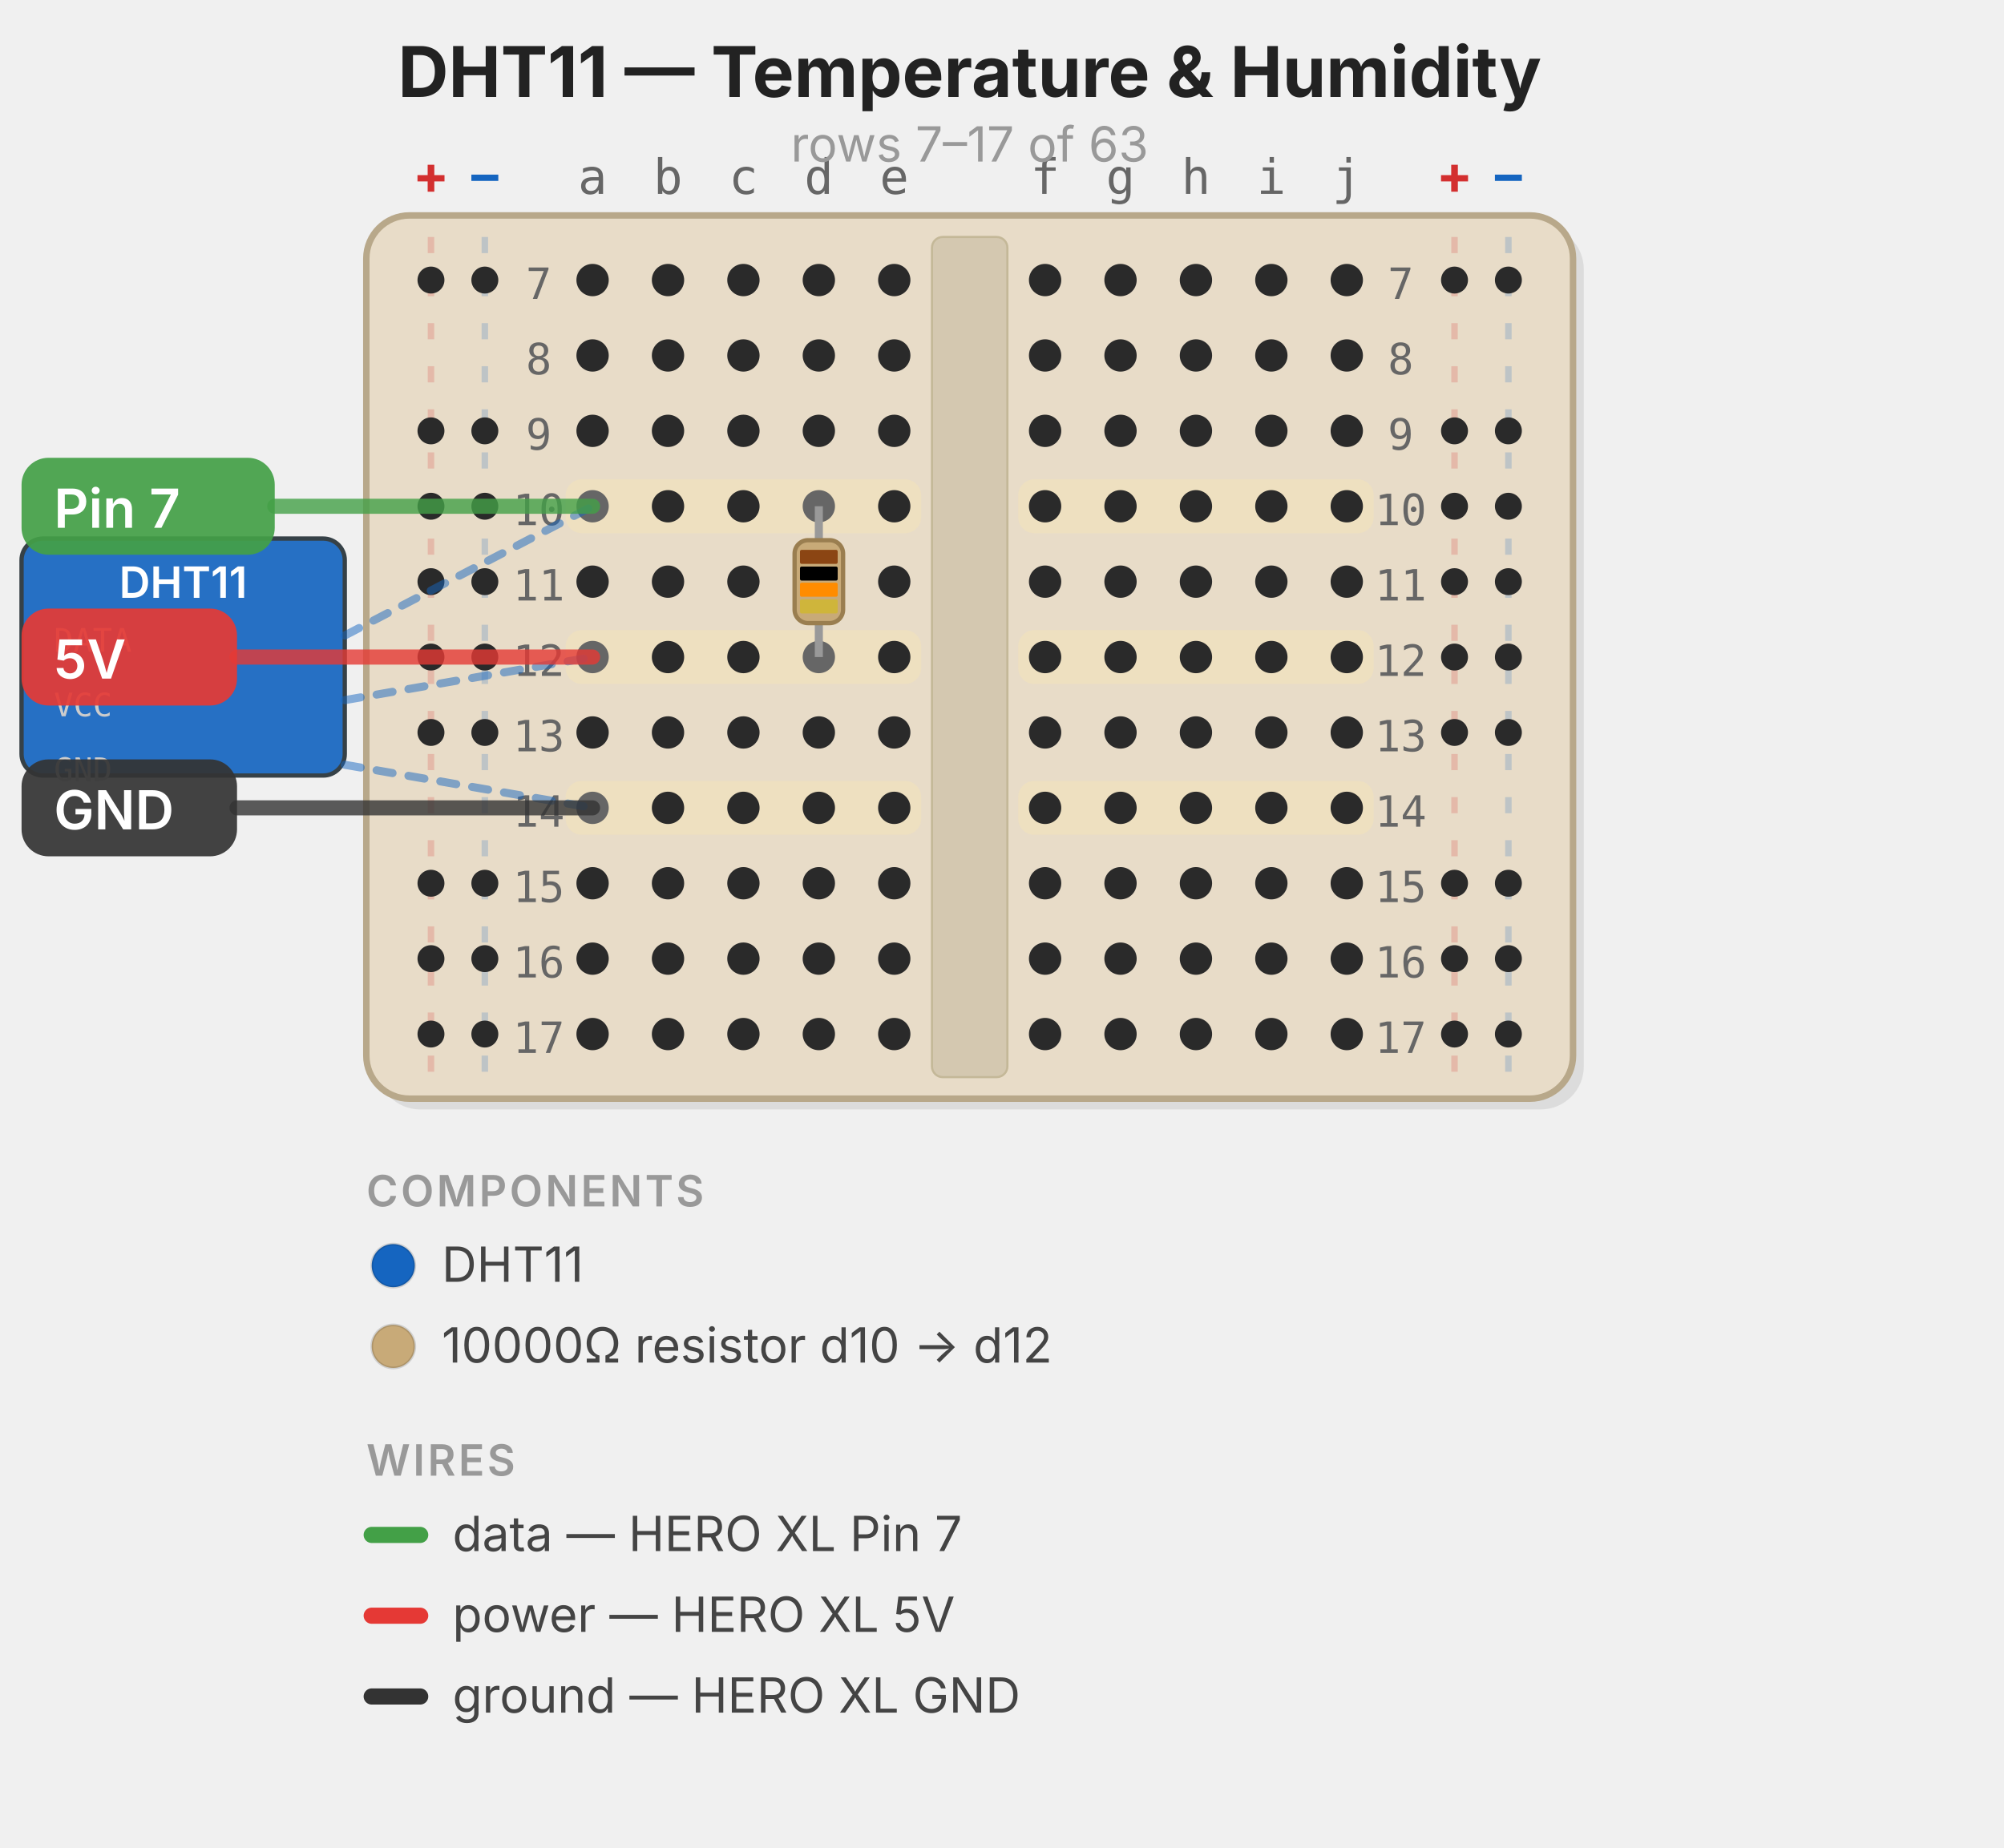
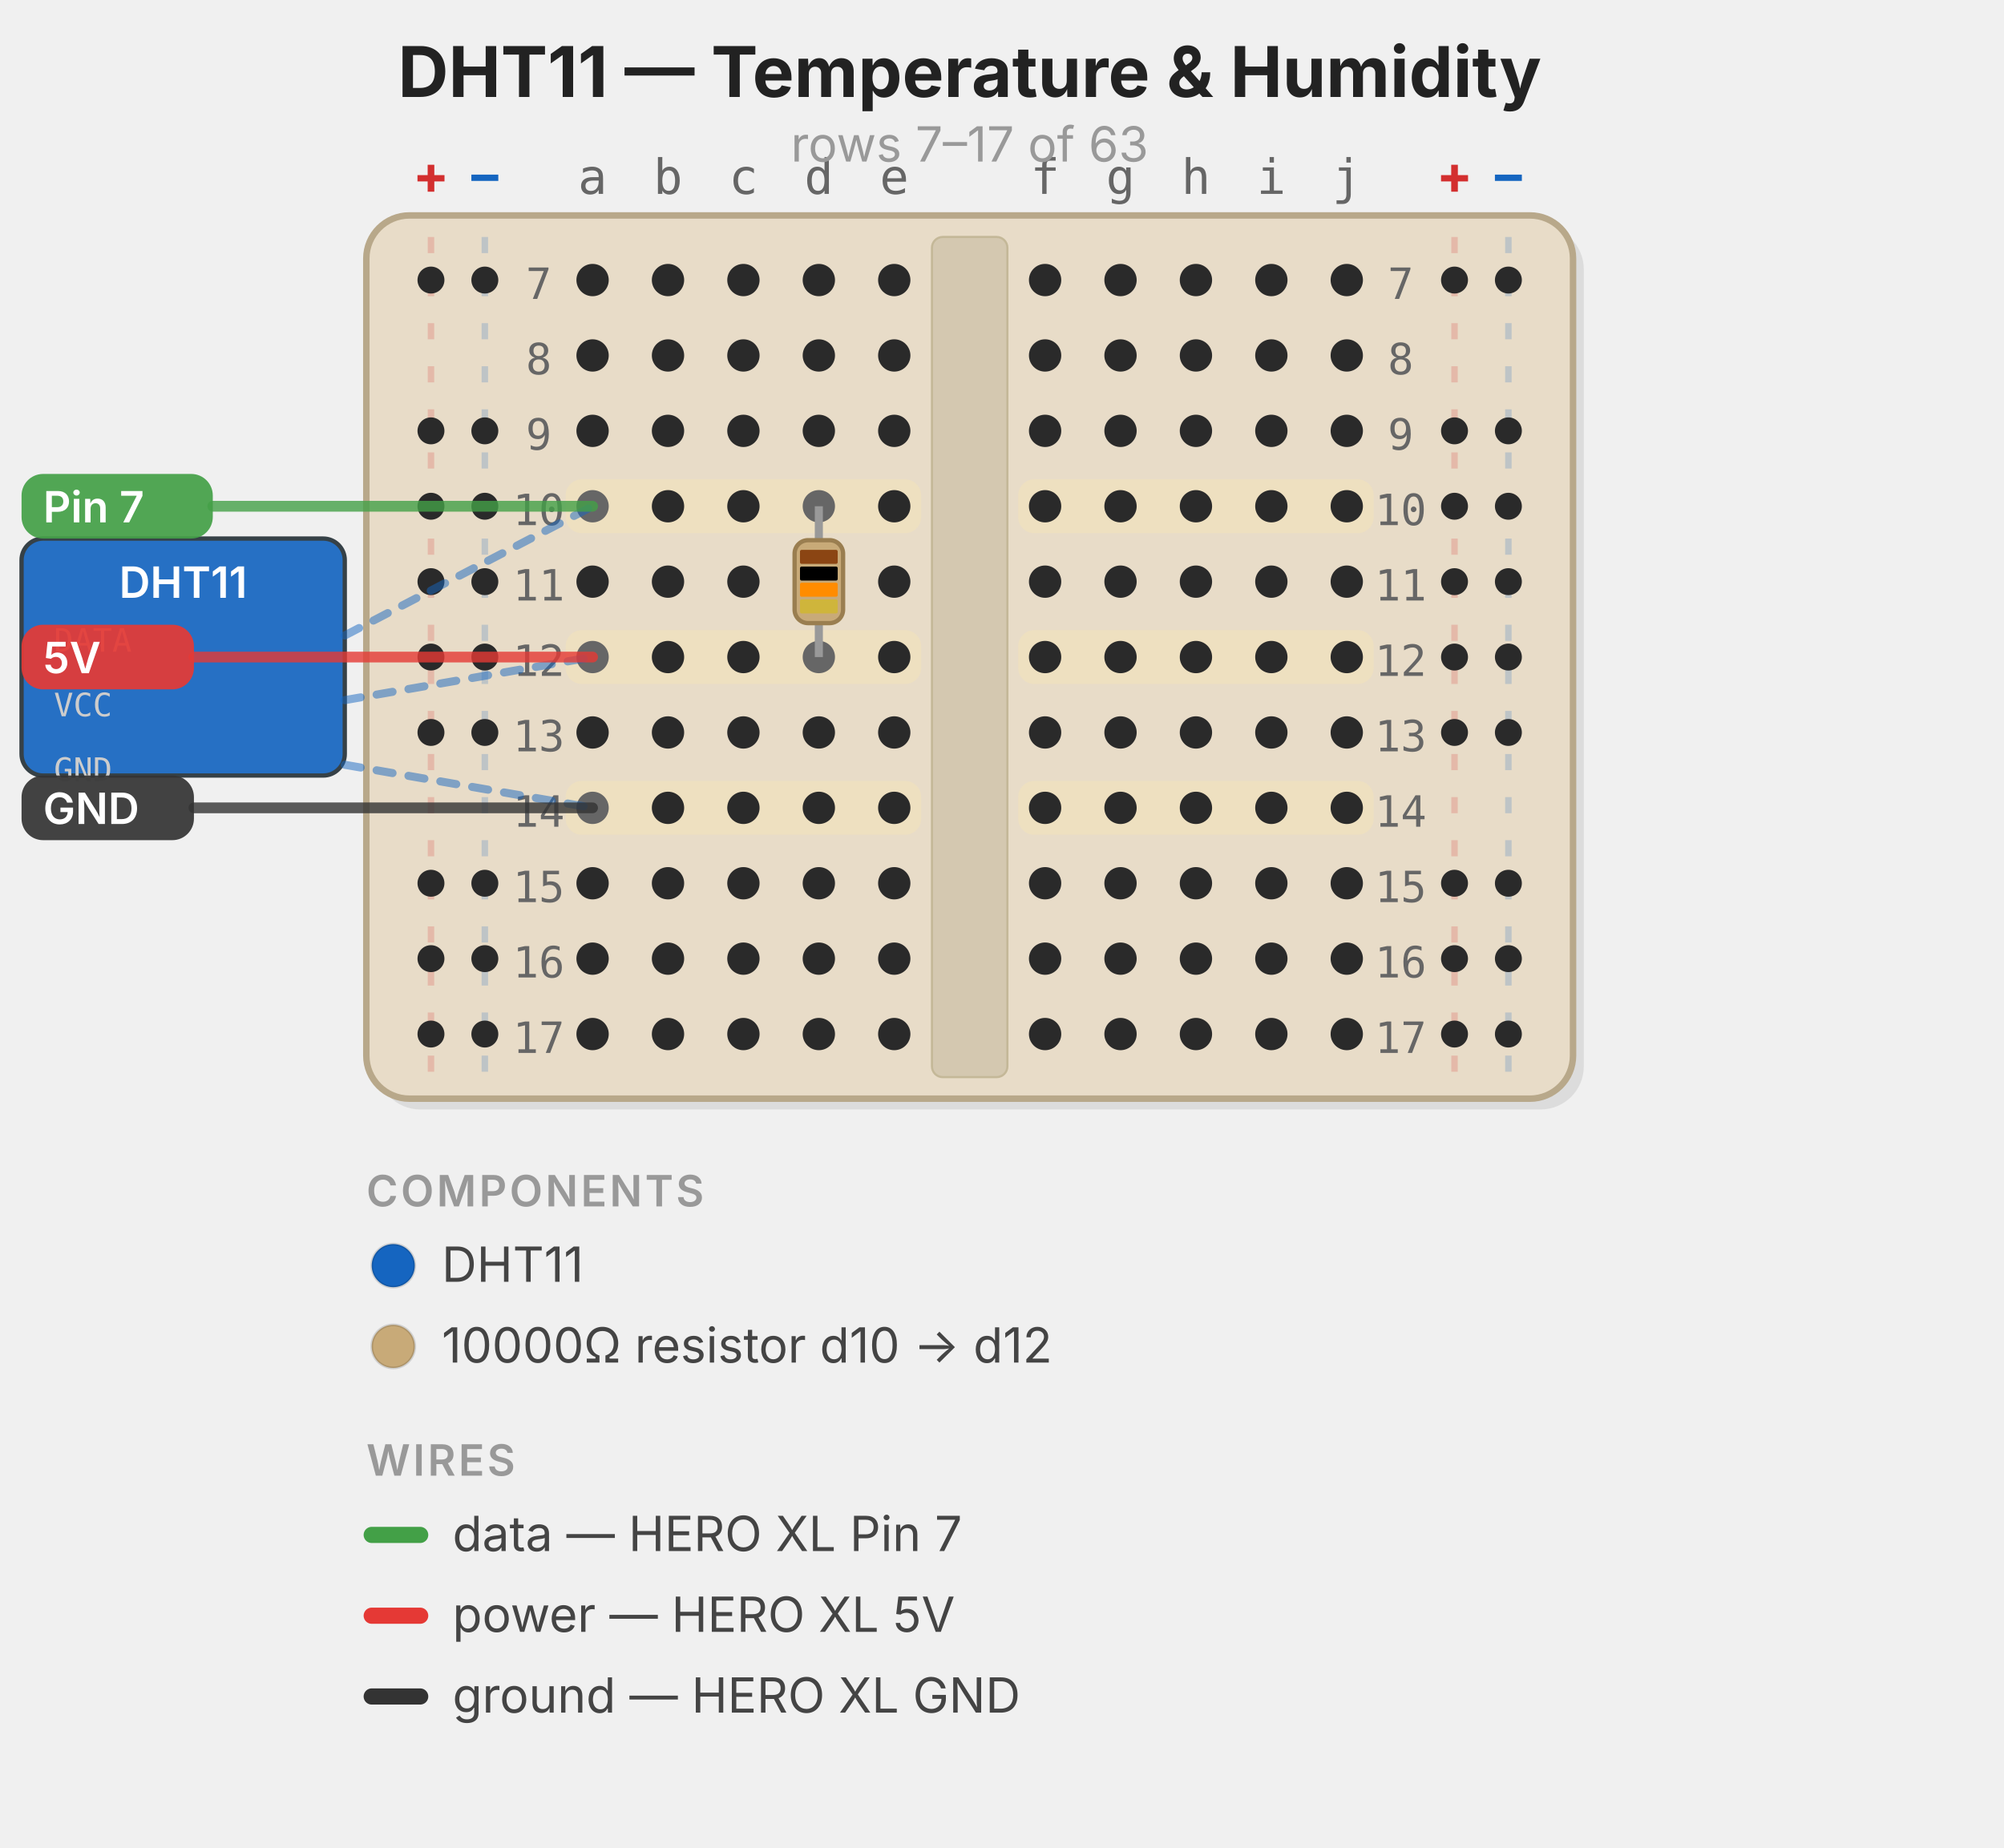
<svg xmlns="http://www.w3.org/2000/svg" viewBox="0 0 372 343" width="372" height="343" style="background:#fff">
  <rect x="70.0" y="42.0" width="224.0" height="164.0" rx="8" fill="#00000015" />
  <rect x="68.0" y="40.0" width="224.0" height="164.0" rx="8" fill="#e8dcc8" stroke="#b8a88a" stroke-width="1.2" />
  <rect x="173.0" y="44.0" width="14.0" height="156.0" rx="2" fill="#d4c8b0" stroke="#c4b898" stroke-width="0.4" />
  <line x1="80.0" y1="44.0" x2="80.0" y2="200.0" stroke="#d32f2f" stroke-width="1.2" opacity="0.2" stroke-dasharray="3,5" />
  <line x1="90.0" y1="44.0" x2="90.0" y2="200.0" stroke="#1565c0" stroke-width="1.2" opacity="0.2" stroke-dasharray="3,5" />
  <line x1="270.0" y1="44.0" x2="270.0" y2="200.0" stroke="#d32f2f" stroke-width="1.2" opacity="0.2" stroke-dasharray="3,5" />
  <line x1="280.0" y1="44.0" x2="280.0" y2="200.0" stroke="#1565c0" stroke-width="1.2" opacity="0.2" stroke-dasharray="3,5" />
  <rect x="105.0" y="89.0" width="66.0" height="10.0" rx="3" fill="#ffeaa7" opacity="0.25" />
  <rect x="189.0" y="89.0" width="66.0" height="10.0" rx="3" fill="#ffeaa7" opacity="0.25" />
  <rect x="105.0" y="117.0" width="66.0" height="10.0" rx="3" fill="#ffeaa7" opacity="0.25" />
  <rect x="189.0" y="117.0" width="66.0" height="10.0" rx="3" fill="#ffeaa7" opacity="0.25" />
  <rect x="105.0" y="145.0" width="66.0" height="10.0" rx="3" fill="#ffeaa7" opacity="0.25" />
  <rect x="189.0" y="145.0" width="66.0" height="10.0" rx="3" fill="#ffeaa7" opacity="0.25" />
  <circle cx="110.0" cy="52.0" r="3.0" fill="#2a2a2a" />
  <circle cx="110.0" cy="66.0" r="3.0" fill="#2a2a2a" />
  <circle cx="110.0" cy="80.0" r="3.0" fill="#2a2a2a" />
  <circle cx="110.0" cy="94.0" r="3.0" fill="#666" />
  <circle cx="110.0" cy="108.0" r="3.0" fill="#2a2a2a" />
  <circle cx="110.0" cy="122.0" r="3.0" fill="#666" />
  <circle cx="110.0" cy="136.0" r="3.0" fill="#2a2a2a" />
  <circle cx="110.0" cy="150.0" r="3.0" fill="#666" />
  <circle cx="110.0" cy="164.0" r="3.0" fill="#2a2a2a" />
  <circle cx="110.0" cy="178.0" r="3.0" fill="#2a2a2a" />
  <circle cx="110.0" cy="192.0" r="3.0" fill="#2a2a2a" />
  <circle cx="124.0" cy="52.0" r="3.0" fill="#2a2a2a" />
  <circle cx="124.0" cy="66.0" r="3.0" fill="#2a2a2a" />
  <circle cx="124.0" cy="80.0" r="3.0" fill="#2a2a2a" />
  <circle cx="124.0" cy="94.0" r="3.0" fill="#2a2a2a" />
  <circle cx="124.0" cy="108.0" r="3.0" fill="#2a2a2a" />
  <circle cx="124.0" cy="122.0" r="3.0" fill="#2a2a2a" />
  <circle cx="124.0" cy="136.0" r="3.0" fill="#2a2a2a" />
  <circle cx="124.0" cy="150.0" r="3.0" fill="#2a2a2a" />
  <circle cx="124.0" cy="164.0" r="3.0" fill="#2a2a2a" />
  <circle cx="124.0" cy="178.0" r="3.0" fill="#2a2a2a" />
  <circle cx="124.0" cy="192.0" r="3.0" fill="#2a2a2a" />
  <circle cx="138.0" cy="52.0" r="3.0" fill="#2a2a2a" />
  <circle cx="138.0" cy="66.0" r="3.0" fill="#2a2a2a" />
  <circle cx="138.0" cy="80.0" r="3.0" fill="#2a2a2a" />
  <circle cx="138.0" cy="94.0" r="3.0" fill="#2a2a2a" />
  <circle cx="138.0" cy="108.0" r="3.0" fill="#2a2a2a" />
  <circle cx="138.0" cy="122.0" r="3.0" fill="#2a2a2a" />
  <circle cx="138.0" cy="136.0" r="3.0" fill="#2a2a2a" />
  <circle cx="138.0" cy="150.0" r="3.0" fill="#2a2a2a" />
  <circle cx="138.0" cy="164.0" r="3.0" fill="#2a2a2a" />
  <circle cx="138.0" cy="178.0" r="3.0" fill="#2a2a2a" />
  <circle cx="138.0" cy="192.0" r="3.0" fill="#2a2a2a" />
  <circle cx="152.0" cy="52.0" r="3.0" fill="#2a2a2a" />
  <circle cx="152.0" cy="66.0" r="3.0" fill="#2a2a2a" />
  <circle cx="152.0" cy="80.0" r="3.0" fill="#2a2a2a" />
  <circle cx="152.0" cy="94.0" r="3.0" fill="#666" />
  <circle cx="152.0" cy="108.0" r="3.0" fill="#2a2a2a" />
  <circle cx="152.0" cy="122.0" r="3.0" fill="#666" />
  <circle cx="152.0" cy="136.0" r="3.0" fill="#2a2a2a" />
  <circle cx="152.0" cy="150.0" r="3.0" fill="#2a2a2a" />
  <circle cx="152.0" cy="164.0" r="3.0" fill="#2a2a2a" />
  <circle cx="152.0" cy="178.0" r="3.0" fill="#2a2a2a" />
  <circle cx="152.0" cy="192.0" r="3.0" fill="#2a2a2a" />
  <circle cx="166.0" cy="52.0" r="3.0" fill="#2a2a2a" />
  <circle cx="166.0" cy="66.0" r="3.0" fill="#2a2a2a" />
  <circle cx="166.0" cy="80.0" r="3.0" fill="#2a2a2a" />
  <circle cx="166.0" cy="94.0" r="3.0" fill="#2a2a2a" />
  <circle cx="166.0" cy="108.0" r="3.0" fill="#2a2a2a" />
  <circle cx="166.0" cy="122.0" r="3.0" fill="#2a2a2a" />
  <circle cx="166.0" cy="136.0" r="3.0" fill="#2a2a2a" />
  <circle cx="166.0" cy="150.0" r="3.0" fill="#2a2a2a" />
  <circle cx="166.0" cy="164.0" r="3.0" fill="#2a2a2a" />
  <circle cx="166.0" cy="178.0" r="3.0" fill="#2a2a2a" />
  <circle cx="166.0" cy="192.0" r="3.0" fill="#2a2a2a" />
  <circle cx="194.0" cy="52.0" r="3.0" fill="#2a2a2a" />
  <circle cx="194.0" cy="66.0" r="3.0" fill="#2a2a2a" />
  <circle cx="194.0" cy="80.0" r="3.0" fill="#2a2a2a" />
  <circle cx="194.0" cy="94.0" r="3.0" fill="#2a2a2a" />
  <circle cx="194.0" cy="108.0" r="3.0" fill="#2a2a2a" />
  <circle cx="194.0" cy="122.0" r="3.0" fill="#2a2a2a" />
  <circle cx="194.0" cy="136.0" r="3.0" fill="#2a2a2a" />
  <circle cx="194.0" cy="150.0" r="3.0" fill="#2a2a2a" />
  <circle cx="194.0" cy="164.0" r="3.0" fill="#2a2a2a" />
  <circle cx="194.0" cy="178.0" r="3.0" fill="#2a2a2a" />
  <circle cx="194.0" cy="192.0" r="3.0" fill="#2a2a2a" />
  <circle cx="208.0" cy="52.0" r="3.0" fill="#2a2a2a" />
  <circle cx="208.0" cy="66.0" r="3.0" fill="#2a2a2a" />
  <circle cx="208.0" cy="80.0" r="3.0" fill="#2a2a2a" />
  <circle cx="208.0" cy="94.0" r="3.0" fill="#2a2a2a" />
  <circle cx="208.0" cy="108.0" r="3.0" fill="#2a2a2a" />
  <circle cx="208.0" cy="122.0" r="3.0" fill="#2a2a2a" />
  <circle cx="208.0" cy="136.0" r="3.0" fill="#2a2a2a" />
  <circle cx="208.0" cy="150.0" r="3.0" fill="#2a2a2a" />
  <circle cx="208.0" cy="164.0" r="3.0" fill="#2a2a2a" />
  <circle cx="208.0" cy="178.0" r="3.0" fill="#2a2a2a" />
  <circle cx="208.0" cy="192.0" r="3.0" fill="#2a2a2a" />
  <circle cx="222.0" cy="52.0" r="3.0" fill="#2a2a2a" />
  <circle cx="222.0" cy="66.0" r="3.0" fill="#2a2a2a" />
  <circle cx="222.0" cy="80.0" r="3.0" fill="#2a2a2a" />
  <circle cx="222.0" cy="94.0" r="3.0" fill="#2a2a2a" />
  <circle cx="222.0" cy="108.0" r="3.0" fill="#2a2a2a" />
  <circle cx="222.0" cy="122.0" r="3.0" fill="#2a2a2a" />
  <circle cx="222.0" cy="136.0" r="3.0" fill="#2a2a2a" />
  <circle cx="222.0" cy="150.0" r="3.0" fill="#2a2a2a" />
  <circle cx="222.0" cy="164.0" r="3.0" fill="#2a2a2a" />
  <circle cx="222.0" cy="178.0" r="3.0" fill="#2a2a2a" />
  <circle cx="222.0" cy="192.0" r="3.0" fill="#2a2a2a" />
  <circle cx="236.0" cy="52.0" r="3.0" fill="#2a2a2a" />
  <circle cx="236.0" cy="66.0" r="3.0" fill="#2a2a2a" />
  <circle cx="236.0" cy="80.0" r="3.0" fill="#2a2a2a" />
  <circle cx="236.0" cy="94.0" r="3.0" fill="#2a2a2a" />
  <circle cx="236.0" cy="108.0" r="3.0" fill="#2a2a2a" />
  <circle cx="236.0" cy="122.0" r="3.0" fill="#2a2a2a" />
  <circle cx="236.0" cy="136.0" r="3.0" fill="#2a2a2a" />
  <circle cx="236.0" cy="150.0" r="3.0" fill="#2a2a2a" />
  <circle cx="236.0" cy="164.0" r="3.0" fill="#2a2a2a" />
  <circle cx="236.0" cy="178.0" r="3.0" fill="#2a2a2a" />
  <circle cx="236.0" cy="192.0" r="3.0" fill="#2a2a2a" />
  <circle cx="250.0" cy="52.0" r="3.0" fill="#2a2a2a" />
  <circle cx="250.0" cy="66.0" r="3.0" fill="#2a2a2a" />
  <circle cx="250.0" cy="80.0" r="3.0" fill="#2a2a2a" />
  <circle cx="250.0" cy="94.0" r="3.0" fill="#2a2a2a" />
  <circle cx="250.0" cy="108.0" r="3.0" fill="#2a2a2a" />
  <circle cx="250.0" cy="122.0" r="3.0" fill="#2a2a2a" />
  <circle cx="250.0" cy="136.0" r="3.0" fill="#2a2a2a" />
  <circle cx="250.0" cy="150.0" r="3.0" fill="#2a2a2a" />
  <circle cx="250.0" cy="164.0" r="3.0" fill="#2a2a2a" />
  <circle cx="250.0" cy="178.0" r="3.0" fill="#2a2a2a" />
  <circle cx="250.0" cy="192.0" r="3.0" fill="#2a2a2a" />
  <circle cx="80.0" cy="52.0" r="2.5" fill="#2a2a2a" />
  <circle cx="80.0" cy="80.0" r="2.5" fill="#2a2a2a" />
  <circle cx="80.0" cy="94.0" r="2.5" fill="#2a2a2a" />
  <circle cx="80.0" cy="108.0" r="2.5" fill="#2a2a2a" />
  <circle cx="80.0" cy="122.0" r="2.5" fill="#2a2a2a" />
  <circle cx="80.0" cy="136.0" r="2.5" fill="#2a2a2a" />
  <circle cx="80.0" cy="164.0" r="2.5" fill="#2a2a2a" />
  <circle cx="80.0" cy="178.0" r="2.5" fill="#2a2a2a" />
  <circle cx="80.0" cy="192.0" r="2.5" fill="#2a2a2a" />
  <circle cx="90.0" cy="52.0" r="2.5" fill="#2a2a2a" />
  <circle cx="90.0" cy="80.0" r="2.5" fill="#2a2a2a" />
  <circle cx="90.0" cy="94.0" r="2.5" fill="#2a2a2a" />
  <circle cx="90.0" cy="108.0" r="2.5" fill="#2a2a2a" />
  <circle cx="90.0" cy="122.0" r="2.5" fill="#2a2a2a" />
  <circle cx="90.0" cy="136.0" r="2.5" fill="#2a2a2a" />
  <circle cx="90.0" cy="164.0" r="2.5" fill="#2a2a2a" />
  <circle cx="90.0" cy="178.0" r="2.5" fill="#2a2a2a" />
  <circle cx="90.0" cy="192.0" r="2.5" fill="#2a2a2a" />
  <circle cx="270.0" cy="52.0" r="2.5" fill="#2a2a2a" />
  <circle cx="270.0" cy="80.0" r="2.5" fill="#2a2a2a" />
  <circle cx="270.0" cy="94.0" r="2.5" fill="#2a2a2a" />
  <circle cx="270.0" cy="108.0" r="2.5" fill="#2a2a2a" />
  <circle cx="270.0" cy="122.0" r="2.5" fill="#2a2a2a" />
  <circle cx="270.0" cy="136.0" r="2.5" fill="#2a2a2a" />
  <circle cx="270.0" cy="164.0" r="2.5" fill="#2a2a2a" />
  <circle cx="270.0" cy="178.0" r="2.5" fill="#2a2a2a" />
  <circle cx="270.0" cy="192.0" r="2.5" fill="#2a2a2a" />
  <circle cx="280.0" cy="52.0" r="2.5" fill="#2a2a2a" />
  <circle cx="280.0" cy="80.0" r="2.5" fill="#2a2a2a" />
  <circle cx="280.0" cy="94.0" r="2.5" fill="#2a2a2a" />
  <circle cx="280.0" cy="108.0" r="2.5" fill="#2a2a2a" />
  <circle cx="280.0" cy="122.0" r="2.5" fill="#2a2a2a" />
  <circle cx="280.0" cy="136.0" r="2.5" fill="#2a2a2a" />
  <circle cx="280.0" cy="164.0" r="2.5" fill="#2a2a2a" />
  <circle cx="280.0" cy="178.0" r="2.5" fill="#2a2a2a" />
  <circle cx="280.0" cy="192.0" r="2.5" fill="#2a2a2a" />
  <text x="110.0" y="36.0" font-size="9" fill="#666" text-anchor="middle" font-family="'SF Mono', 'Cascadia Code', 'Fira Code', monospace">a</text>
  <text x="124.0" y="36.0" font-size="9" fill="#666" text-anchor="middle" font-family="'SF Mono', 'Cascadia Code', 'Fira Code', monospace">b</text>
  <text x="138.0" y="36.0" font-size="9" fill="#666" text-anchor="middle" font-family="'SF Mono', 'Cascadia Code', 'Fira Code', monospace">c</text>
  <text x="152.0" y="36.0" font-size="9" fill="#666" text-anchor="middle" font-family="'SF Mono', 'Cascadia Code', 'Fira Code', monospace">d</text>
  <text x="166.0" y="36.0" font-size="9" fill="#666" text-anchor="middle" font-family="'SF Mono', 'Cascadia Code', 'Fira Code', monospace">e</text>
  <text x="194.0" y="36.0" font-size="9" fill="#666" text-anchor="middle" font-family="'SF Mono', 'Cascadia Code', 'Fira Code', monospace">f</text>
  <text x="208.0" y="36.0" font-size="9" fill="#666" text-anchor="middle" font-family="'SF Mono', 'Cascadia Code', 'Fira Code', monospace">g</text>
  <text x="222.0" y="36.0" font-size="9" fill="#666" text-anchor="middle" font-family="'SF Mono', 'Cascadia Code', 'Fira Code', monospace">h</text>
  <text x="236.0" y="36.0" font-size="9" fill="#666" text-anchor="middle" font-family="'SF Mono', 'Cascadia Code', 'Fira Code', monospace">i</text>
  <text x="250.0" y="36.0" font-size="9" fill="#666" text-anchor="middle" font-family="'SF Mono', 'Cascadia Code', 'Fira Code', monospace">j</text>
  <text x="80.0" y="36.0" font-size="10" fill="#d32f2f" font-weight="bold" text-anchor="middle" font-family="system-ui, -apple-system, 'Segoe UI', sans-serif">+</text>
  <text x="90.0" y="36.0" font-size="10" fill="#1565c0" font-weight="bold" text-anchor="middle" font-family="system-ui, -apple-system, 'Segoe UI', sans-serif">–</text>
  <text x="270.0" y="36.0" font-size="10" fill="#d32f2f" font-weight="bold" text-anchor="middle" font-family="system-ui, -apple-system, 'Segoe UI', sans-serif">+</text>
  <text x="280.0" y="36.0" font-size="10" fill="#1565c0" font-weight="bold" text-anchor="middle" font-family="system-ui, -apple-system, 'Segoe UI', sans-serif">–</text>
  <text x="100.0" y="55.5" font-size="8" fill="#666" text-anchor="middle" font-family="'SF Mono', 'Cascadia Code', 'Fira Code', monospace">7</text>
  <text x="260.0" y="55.5" font-size="8" fill="#666" text-anchor="middle" font-family="'SF Mono', 'Cascadia Code', 'Fira Code', monospace">7</text>
  <text x="100.0" y="69.5" font-size="8" fill="#666" text-anchor="middle" font-family="'SF Mono', 'Cascadia Code', 'Fira Code', monospace">8</text>
  <text x="260.0" y="69.5" font-size="8" fill="#666" text-anchor="middle" font-family="'SF Mono', 'Cascadia Code', 'Fira Code', monospace">8</text>
  <text x="100.0" y="83.5" font-size="8" fill="#666" text-anchor="middle" font-family="'SF Mono', 'Cascadia Code', 'Fira Code', monospace">9</text>
  <text x="260.0" y="83.5" font-size="8" fill="#666" text-anchor="middle" font-family="'SF Mono', 'Cascadia Code', 'Fira Code', monospace">9</text>
  <text x="100.0" y="97.5" font-size="8" fill="#666" text-anchor="middle" font-family="'SF Mono', 'Cascadia Code', 'Fira Code', monospace">10</text>
  <text x="260.0" y="97.5" font-size="8" fill="#666" text-anchor="middle" font-family="'SF Mono', 'Cascadia Code', 'Fira Code', monospace">10</text>
  <text x="100.0" y="111.5" font-size="8" fill="#666" text-anchor="middle" font-family="'SF Mono', 'Cascadia Code', 'Fira Code', monospace">11</text>
  <text x="260.0" y="111.5" font-size="8" fill="#666" text-anchor="middle" font-family="'SF Mono', 'Cascadia Code', 'Fira Code', monospace">11</text>
  <text x="100.0" y="125.5" font-size="8" fill="#666" text-anchor="middle" font-family="'SF Mono', 'Cascadia Code', 'Fira Code', monospace">12</text>
  <text x="260.0" y="125.5" font-size="8" fill="#666" text-anchor="middle" font-family="'SF Mono', 'Cascadia Code', 'Fira Code', monospace">12</text>
  <text x="100.0" y="139.5" font-size="8" fill="#666" text-anchor="middle" font-family="'SF Mono', 'Cascadia Code', 'Fira Code', monospace">13</text>
  <text x="260.0" y="139.5" font-size="8" fill="#666" text-anchor="middle" font-family="'SF Mono', 'Cascadia Code', 'Fira Code', monospace">13</text>
  <text x="100.0" y="153.5" font-size="8" fill="#666" text-anchor="middle" font-family="'SF Mono', 'Cascadia Code', 'Fira Code', monospace">14</text>
  <text x="260.0" y="153.5" font-size="8" fill="#666" text-anchor="middle" font-family="'SF Mono', 'Cascadia Code', 'Fira Code', monospace">14</text>
  <text x="100.0" y="167.5" font-size="8" fill="#666" text-anchor="middle" font-family="'SF Mono', 'Cascadia Code', 'Fira Code', monospace">15</text>
  <text x="260.0" y="167.5" font-size="8" fill="#666" text-anchor="middle" font-family="'SF Mono', 'Cascadia Code', 'Fira Code', monospace">15</text>
  <text x="100.0" y="181.5" font-size="8" fill="#666" text-anchor="middle" font-family="'SF Mono', 'Cascadia Code', 'Fira Code', monospace">16</text>
  <text x="260.0" y="181.5" font-size="8" fill="#666" text-anchor="middle" font-family="'SF Mono', 'Cascadia Code', 'Fira Code', monospace">16</text>
  <text x="100.0" y="195.5" font-size="8" fill="#666" text-anchor="middle" font-family="'SF Mono', 'Cascadia Code', 'Fira Code', monospace">17</text>
  <text x="260.0" y="195.5" font-size="8" fill="#666" text-anchor="middle" font-family="'SF Mono', 'Cascadia Code', 'Fira Code', monospace">17</text>
  <rect x="4.0" y="100.0" width="60.0" height="44.0" rx="4" fill="#1565c0" stroke="#263238" stroke-width="0.8" opacity="0.92" />
  <text x="34.0" y="111.0" font-size="8" fill="white" font-weight="600" text-anchor="middle" font-family="system-ui, -apple-system, 'Segoe UI', sans-serif">DHT11</text>
  <text x="10.0" y="121.0" font-size="6" fill="#ccc" font-family="'SF Mono', 'Cascadia Code', 'Fira Code', monospace">DATA</text>
  <line x1="64.0" y1="118.0" x2="110.0" y2="94.0" stroke="#1565c0" stroke-width="1.5" stroke-linecap="round" opacity="0.5" stroke-dasharray="3,3" />
  <text x="10.0" y="133.0" font-size="6" fill="#ccc" font-family="'SF Mono', 'Cascadia Code', 'Fira Code', monospace">VCC</text>
  <line x1="64.0" y1="130.0" x2="110.0" y2="122.0" stroke="#1565c0" stroke-width="1.5" stroke-linecap="round" opacity="0.5" stroke-dasharray="3,3" />
  <text x="10.0" y="145.0" font-size="6" fill="#ccc" font-family="'SF Mono', 'Cascadia Code', 'Fira Code', monospace">GND</text>
  <line x1="64.0" y1="142.0" x2="110.0" y2="150.0" stroke="#1565c0" stroke-width="1.5" stroke-linecap="round" opacity="0.5" stroke-dasharray="3,3" />
  <line x1="152.0" y1="94.0" x2="152.0" y2="100.3" stroke="#999" stroke-width="1.5" />
  <line x1="152.0" y1="115.7" x2="152.0" y2="122.0" stroke="#999" stroke-width="1.5" />
  <rect x="-7.7" y="-4.5" width="15.4" height="9.0" rx="2.5" fill="#c8aa78" stroke="#9a7e50" stroke-width="0.8" transform="translate(152.0,108.0) rotate(90.0)" />
  <rect x="-5.9" y="-3.5" width="2.6" height="7.0" rx="0.3" fill="#8B4513" transform="translate(152.0,108.0) rotate(90.0)" />
  <rect x="-2.8" y="-3.5" width="2.6" height="7.0" rx="0.3" fill="#000" transform="translate(152.0,108.0) rotate(90.0)" />
  <rect x="0.2" y="-3.5" width="2.6" height="7.0" rx="0.3" fill="#FF8C00" transform="translate(152.0,108.0) rotate(90.0)" />
  <rect x="3.3" y="-3.5" width="2.6" height="7.0" rx="0.3" fill="#CFB53B" transform="translate(152.0,108.0) rotate(90.0)" />
-   <line x1="51.0" y1="94.0" x2="110.0" y2="94.0" stroke="#43a047" stroke-width="2.8" stroke-linecap="round" opacity="0.8" />
-   <rect x="4.0" y="85.0" width="47.0" height="18.0" rx="5" fill="#43a047" opacity="0.92" />
-   <text x="10.0" y="98.0" font-size="10" fill="white" font-weight="600" font-family="system-ui, -apple-system, 'Segoe UI', sans-serif">Pin 7</text>
-   <line x1="44.0" y1="122.0" x2="110.0" y2="122.0" stroke="#e53935" stroke-width="2.8" stroke-linecap="round" opacity="0.8" />
-   <rect x="4.0" y="113.0" width="40.0" height="18.0" rx="5" fill="#e53935" opacity="0.92" />
-   <text x="10.0" y="126.0" font-size="10" fill="white" font-weight="600" font-family="system-ui, -apple-system, 'Segoe UI', sans-serif">5V</text>
-   <line x1="44.0" y1="150.0" x2="110.0" y2="150.0" stroke="#333333" stroke-width="2.8" stroke-linecap="round" opacity="0.8" />
-   <rect x="4.0" y="141.0" width="40.0" height="18.0" rx="5" fill="#333333" opacity="0.92" />
-   <text x="10.0" y="154.0" font-size="10" fill="white" font-weight="600" font-family="system-ui, -apple-system, 'Segoe UI', sans-serif">GND</text>
+   <line x1="39.5" y1="94.0" x2="110.0" y2="94.0" stroke="#43a047" stroke-width="2" stroke-linecap="round" opacity="0.8" />
+   <rect x="4.0" y="88.0" width="35.5" height="12.0" rx="4" fill="#43a047" opacity="0.92" />
+   <text x="8.0" y="97.0" font-size="8" fill="white" font-weight="600" font-family="system-ui, -apple-system, 'Segoe UI', sans-serif">Pin 7</text>
+   <line x1="36.0" y1="122.0" x2="110.0" y2="122.0" stroke="#e53935" stroke-width="2" stroke-linecap="round" opacity="0.8" />
+   <rect x="4.0" y="116.0" width="32.0" height="12.0" rx="4" fill="#e53935" opacity="0.92" />
+   <text x="8.0" y="125.0" font-size="8" fill="white" font-weight="600" font-family="system-ui, -apple-system, 'Segoe UI', sans-serif">5V</text>
+   <line x1="36.0" y1="150.0" x2="110.0" y2="150.0" stroke="#333333" stroke-width="2" stroke-linecap="round" opacity="0.8" />
+   <rect x="4.0" y="144.0" width="32.0" height="12.0" rx="4" fill="#333333" opacity="0.92" />
+   <text x="8.0" y="153.0" font-size="8" fill="white" font-weight="600" font-family="system-ui, -apple-system, 'Segoe UI', sans-serif">GND</text>
  <text x="68.0" y="224.0" font-size="8" fill="#999" font-weight="600" letter-spacing="0.5" font-family="system-ui, -apple-system, 'Segoe UI', sans-serif">COMPONENTS</text>
  <circle cx="73.0" cy="235.0" r="4.0" fill="#1565c0" stroke="#0002" stroke-width="0.5" />
  <text x="82.0" y="238.0" font-size="9" fill="#444" font-family="system-ui, -apple-system, 'Segoe UI', sans-serif">DHT11</text>
  <circle cx="73.0" cy="250.0" r="4.0" fill="#c8aa78" stroke="#0002" stroke-width="0.5" />
  <text x="82.0" y="253.0" font-size="9" fill="#444" font-family="system-ui, -apple-system, 'Segoe UI', sans-serif">10000Ω resistor  d10 → d12</text>
  <text x="68.0" y="274.0" font-size="8" fill="#999" font-weight="600" letter-spacing="0.5" font-family="system-ui, -apple-system, 'Segoe UI', sans-serif">WIRES</text>
  <line x1="69.0" y1="285.0" x2="78.0" y2="285.0" stroke="#43a047" stroke-width="3" stroke-linecap="round" />
  <text x="84.0" y="288.0" font-size="9" fill="#444" font-family="system-ui, -apple-system, 'Segoe UI', sans-serif">data — HERO XL Pin 7</text>
  <line x1="69.0" y1="300.0" x2="78.0" y2="300.0" stroke="#e53935" stroke-width="3" stroke-linecap="round" />
  <text x="84.0" y="303.0" font-size="9" fill="#444" font-family="system-ui, -apple-system, 'Segoe UI', sans-serif">power — HERO XL 5V</text>
  <line x1="69.0" y1="315.0" x2="78.0" y2="315.0" stroke="#333333" stroke-width="3" stroke-linecap="round" />
  <text x="84.0" y="318.0" font-size="9" fill="#444" font-family="system-ui, -apple-system, 'Segoe UI', sans-serif">ground — HERO XL GND</text>
  <text x="180.0" y="18.0" font-size="13" fill="#222" font-weight="700" text-anchor="middle" font-family="system-ui, -apple-system, 'Segoe UI', sans-serif">DHT11 — Temperature &amp; Humidity</text>
  <text x="180.0" y="30.0" font-size="9" fill="#999" text-anchor="middle" font-family="system-ui, -apple-system, 'Segoe UI', sans-serif">rows 7–17 of 63</text>
</svg>
